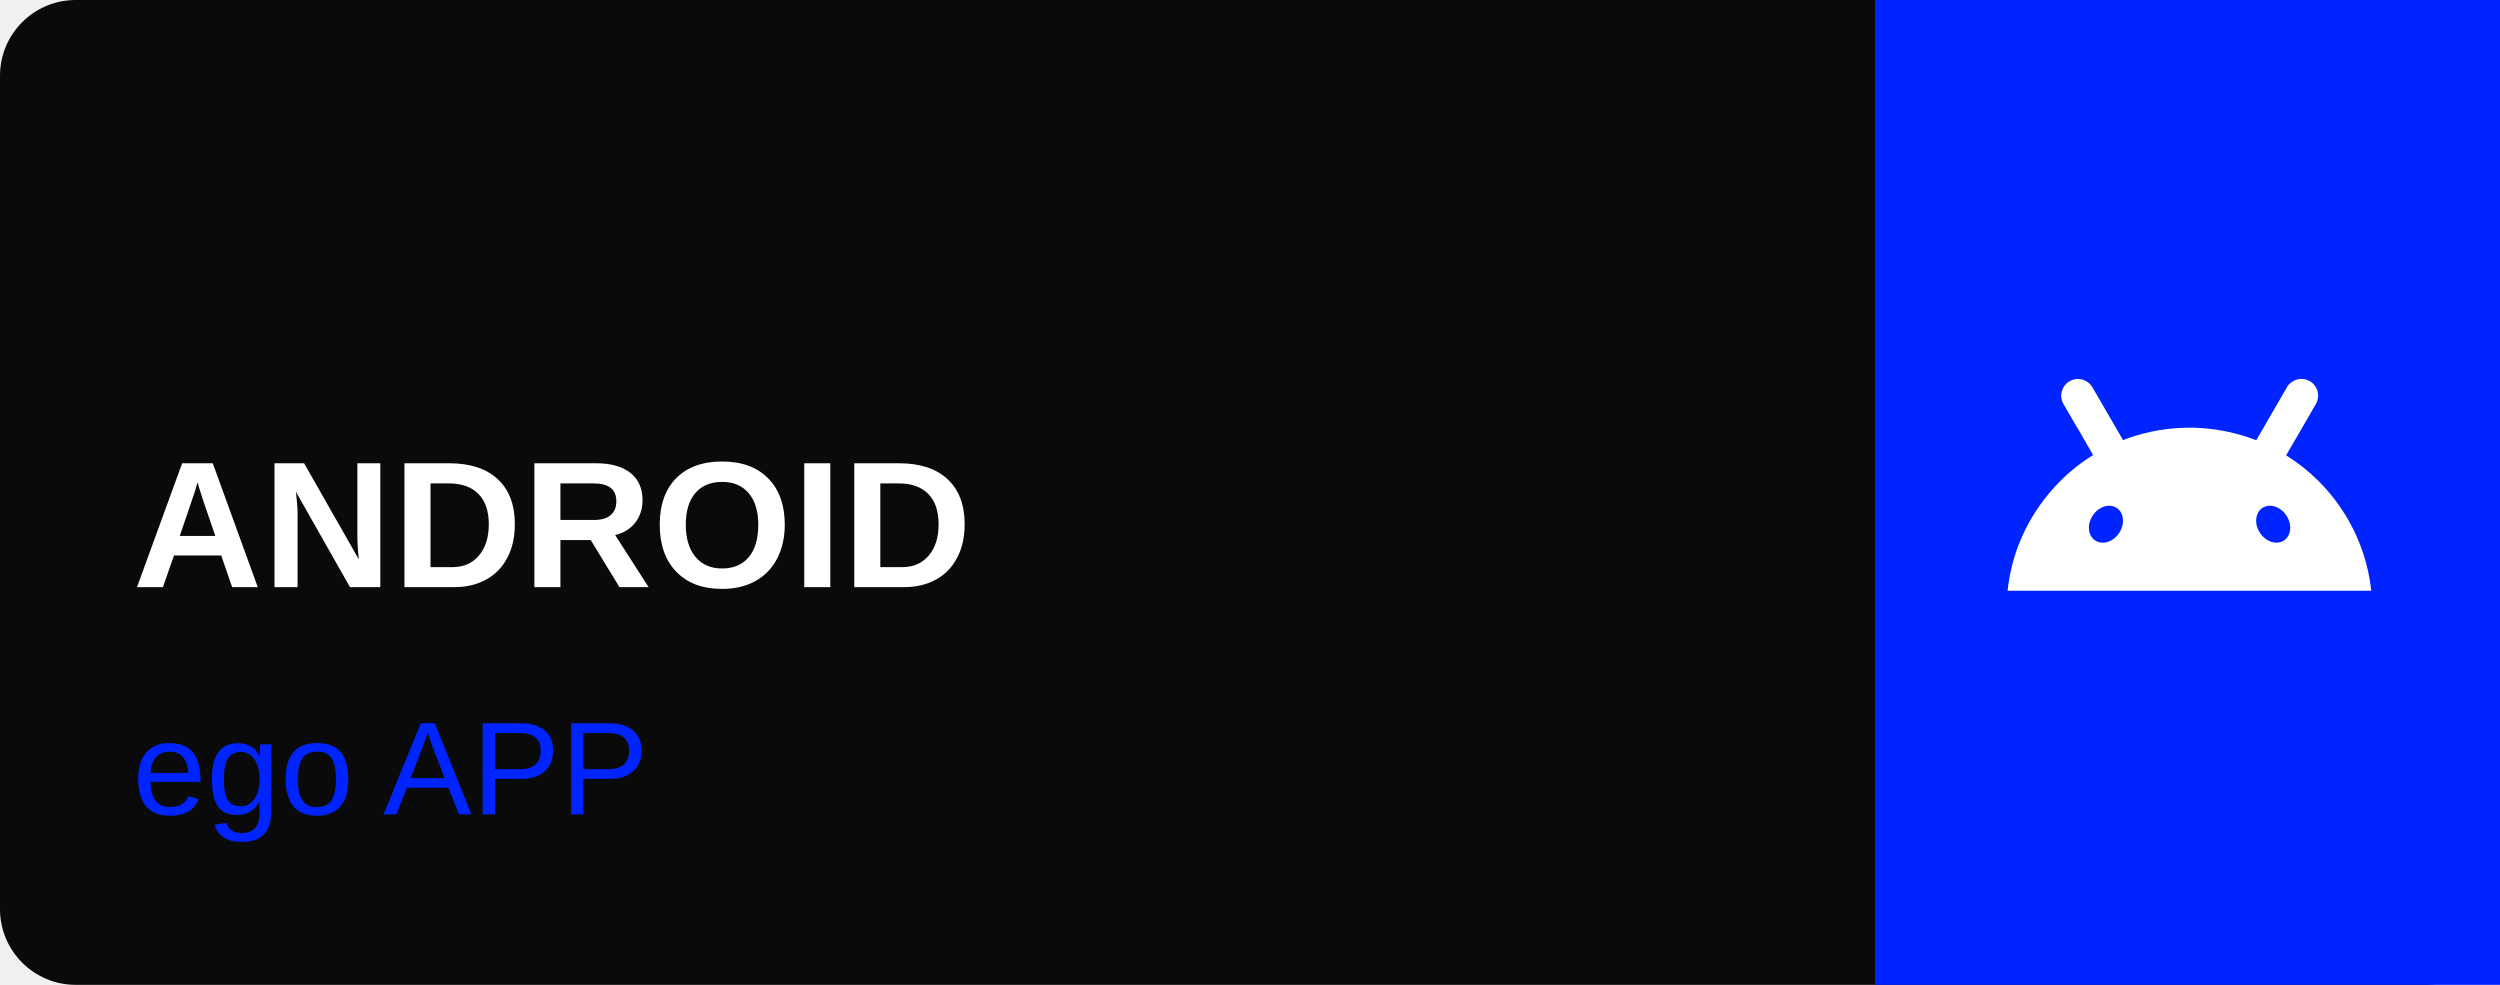
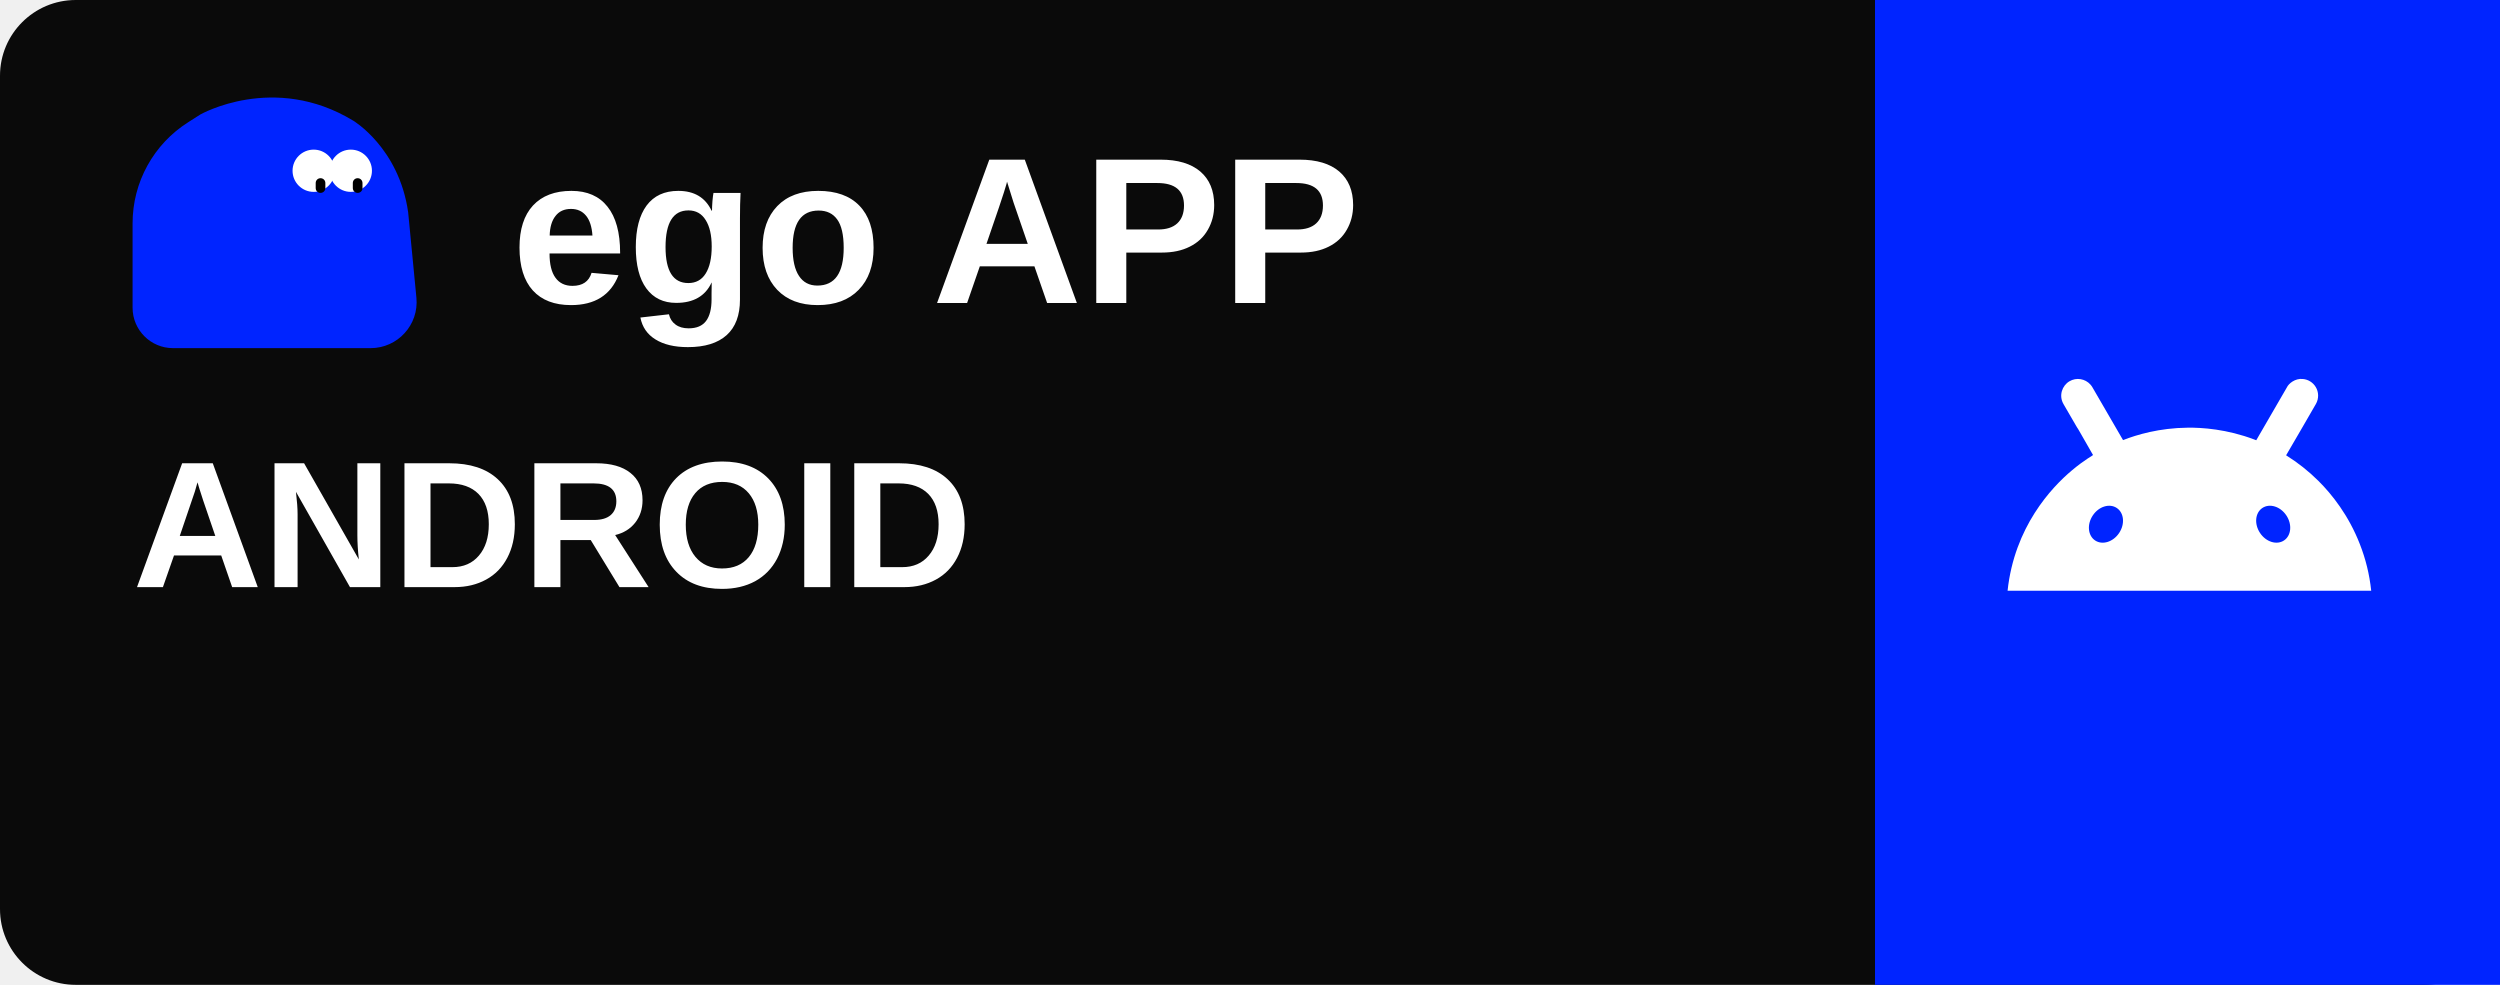
<svg xmlns="http://www.w3.org/2000/svg" width="264" height="104" viewBox="0 0 264 104">
  <rect width="264" height="104" rx="8" fill="#0a0a0a" />
  <rect x="198" width="66" height="104" fill="#0024FF" />
  <g transform="translate(212 32) scale(1.6)" fill="#fff">
    <path d="M18.439 5.559c-.675 1.166-1.352 2.332-2.027 3.498-.037-.015-.074-.029-.111-.043-1.825-.696-3.484-.8-4.42-.787-1.855.018-3.354.464-4.26.82-.084-.149-1.753-3.021-2.022-3.486a1.145 1.145 0 0 0-.141-.191c-.331-.364-.905-.486-1.379-.203-.475.282-.714.936-.389 1.502 1.947 3.37-.097-.216 1.947 3.359.017.031-.495.264-1.393 1.018C2.899 12.176.452 14.772 0 18.99h24c-.119-1.111-.369-2.099-.746-3.068-.744-1.912-1.843-3.293-2.74-4.184a12.105 12.105 0 0 0-2.131-1.688c.659-1.122 1.312-2.256 1.965-3.385.208-.361.189-.796-.008-1.119a1.1 1.1 0 0 0-.852-.533c-.522-.054-.939.313-1.049.545zm-.039 8.461c.394.593.324 1.331-.156 1.65-.48.32-1.188.099-1.582-.494-.394-.593-.324-1.331.156-1.65.473-.315 1.181-.109 1.582.494zM7.207 13.527c.48.32.551 1.058.156 1.65-.394.593-1.104.814-1.584.494-.48-.32-.55-1.058-.156-1.65.401-.602 1.109-.811 1.584-.494z" />
  </g>
+   <g aria-label="ego APP">
+     <svg x="14" y="1" width="34" height="35.774" viewBox="0 0 320 336.7">
+       <path fill="#0024ff" d="M219.1,110.4c-78.7-47.7-151.8-6-151.8-6l-11.9,7.6C20.9,133.8,0,171.7,0,212.5v83.9c0,22.2,18,40.2,40.2,40.2h196.4c27,0,48.1-23.3,45.5-50.1l-8.2-84.9c-9.1-64.3-54.9-91.3-54.9-91.3Z" />
+       <circle fill="#fff" cx="180" cy="160.3" r="21" />
+       <path d="M186.8,167.7h0c2.7,0,4.8,2.1,4.8,4.8v5c0,2.7-2.1,4.8-4.8,4.8h0c-2.7,0-4.8-2.1-4.8-4.8v-5c0-2.7,2.1-4.8,4.8-4.8Z" />
+       <circle fill="#fff" cx="216.9" cy="160.3" r="21" />
+       <path d="M223.7,167.7h0c2.7,0,4.8,2.1,4.8,4.8v5c0,2.7-2.1,4.8-4.8,4.8h0c-2.7,0-4.8-2.1-4.8-4.8v-5c0-2.7,2.1-4.8,4.8-4.8Z" />
+     </svg>
+     <text x="54" y="32" font-family="Arial,sans-serif" font-size="22" font-weight="700" fill="#fff">ego APP</text>
+   </g>
  <text x="14" y="62" font-family="Arial,sans-serif" font-size="19" font-weight="700" fill="#fff">ANDROID</text>
-   <text x="14" y="86" font-family="Arial,sans-serif" font-size="14" fill="#0024FF">ego APP</text>
</svg>
